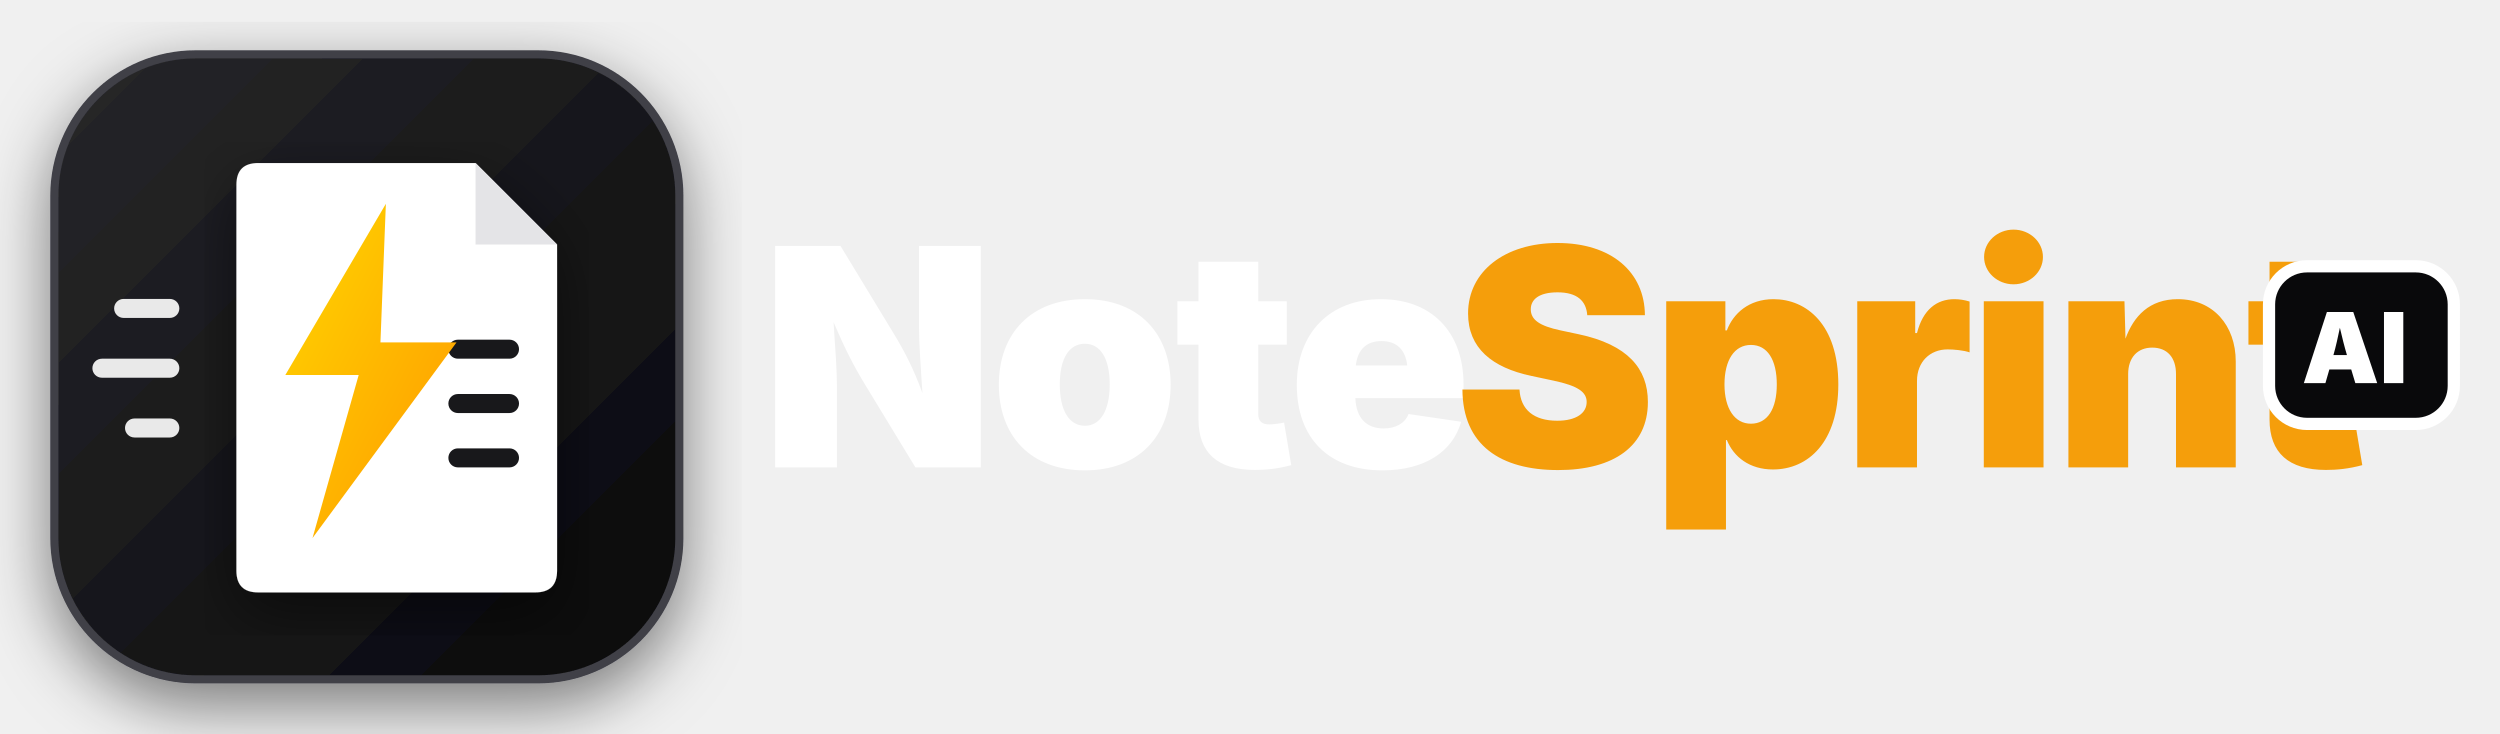
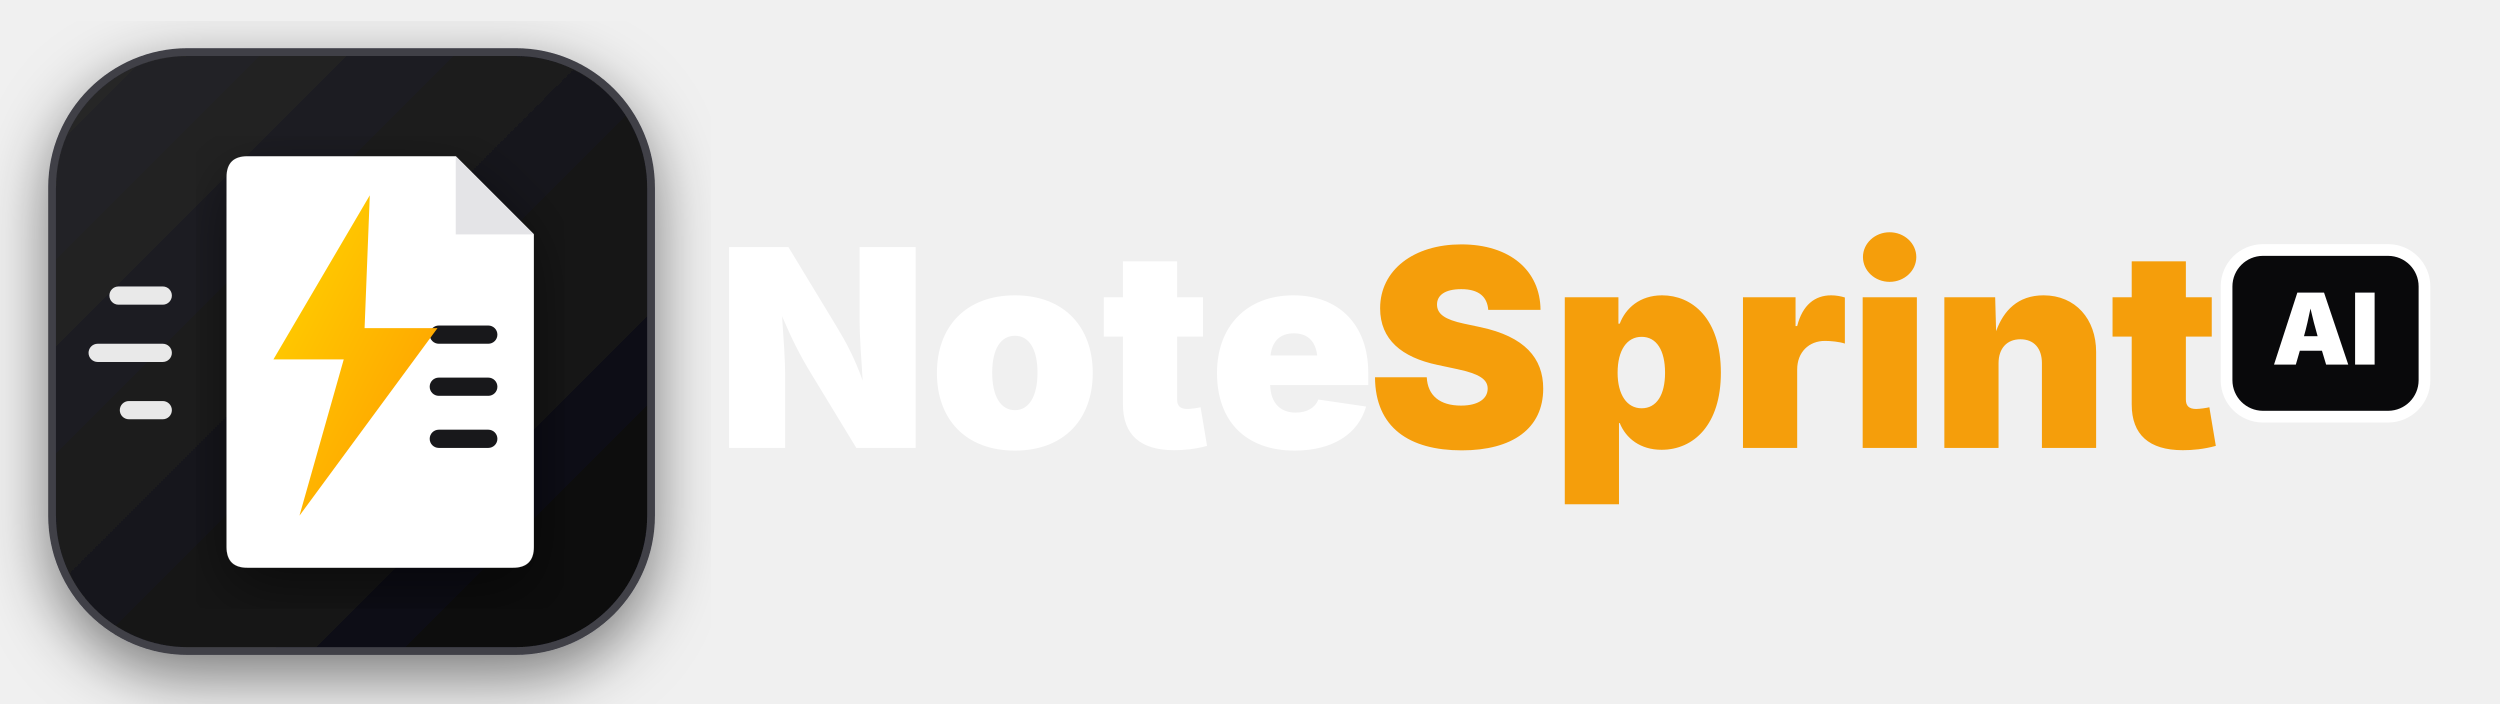
- <svg xmlns="http://www.w3.org/2000/svg" viewBox="0 0 920 270" width="920" height="270">
+ <svg xmlns="http://www.w3.org/2000/svg" viewBox="0 0 960 270" width="960" height="270">
  <defs>
    <linearGradient id="bg-grad" x1="0%" y1="0%" x2="100%" y2="100%">
      <stop offset="0%" stop-color="#27272A" />
      <stop offset="100%" stop-color="#09090B" />
    </linearGradient>
    <linearGradient id="bolt-grad" x1="0%" y1="0%" x2="100%" y2="100%">
      <stop offset="0%" stop-color="#FFD600" />
      <stop offset="100%" stop-color="#FF9900" />
    </linearGradient>
    <filter id="shadow" x="-10%" y="-10%" width="120%" height="120%">
      <feDropShadow dx="0" dy="8" stdDeviation="12" flood-color="#000000" flood-opacity="0.5" />
    </filter>
  </defs>
  <rect x="20" y="20" width="230" height="230" rx="52" fill="url(#bg-grad)" stroke="#3F3F46" stroke-width="3" filter="url(#shadow)" />
  <rect x="42" y="110" width="24" height="7" rx="3.5" fill="#FFFFFF" opacity="0.9" />
  <rect x="34" y="132" width="32" height="7" rx="3.5" fill="#FFFFFF" opacity="0.9" />
  <rect x="46" y="154" width="20" height="7" rx="3.5" fill="#FFFFFF" opacity="0.9" />
  <path d="M 95 60 L 175 60 L 205 90 L 205 210 Q 205 218 197 218 L 95 218 Q 87 218 87 210 L 87 68 Q 87 60 95 60 Z" fill="#FFFFFF" filter="url(#shadow)" />
  <path d="M 175 60 L 175 90 L 205 90 Z" fill="#E4E4E7" />
  <rect x="165" y="125" width="26" height="7" rx="3.5" fill="#18181B" />
  <rect x="165" y="145" width="26" height="7" rx="3.5" fill="#18181B" />
  <rect x="165" y="165" width="26" height="7" rx="3.5" fill="#18181B" />
  <path d="M 142 75 L 105 138 L 132 138 L 115 198 L 168 126 L 140 126 Z" fill="url(#bolt-grad)" />
-   <text x="280" y="172" font-family="Inter, -apple-system, BlinkMacSystemFont, 'Segoe UI', Roboto, 'Helvetica Neue', Arial, sans-serif" font-size="112" font-weight="900" fill="#FFFFFF" letter-spacing="-2">Note</text>
-   <text x="535" y="172" font-family="Inter, -apple-system, BlinkMacSystemFont, 'Segoe UI', Roboto, 'Helvetica Neue', Arial, sans-serif" font-size="112" font-weight="900" fill="#F59E0B" letter-spacing="-2">Sprint</text>
-   <rect x="835" y="98" font-family="sans-serif" width="68" height="58" rx="14" fill="#09090B" stroke="#FFFFFF" stroke-width="4.5" />
-   <text x="847" y="141" font-family="Inter, -apple-system, BlinkMacSystemFont, 'Segoe UI', Roboto, sans-serif" font-size="36" font-weight="900" fill="#FFFFFF">AI</text>
+   <text x="275" y="172" font-family="Inter, -apple-system, BlinkMacSystemFont, 'Segoe UI', Roboto, sans-serif" font-size="106" font-weight="900" fill="#FFFFFF">Note</text>
+   <text x="525" y="172" font-family="Inter, -apple-system, BlinkMacSystemFont, 'Segoe UI', Roboto, sans-serif" font-size="106" font-weight="900" fill="#F59E0B">Sprint</text>
+   <g transform="translate(855, 96)">
+     <rect x="0" y="0" width="76" height="64" rx="14" fill="#09090B" stroke="#FFFFFF" stroke-width="4.5" />
+     <text x="38" y="44" font-family="Inter, -apple-system, BlinkMacSystemFont, 'Segoe UI', Roboto, sans-serif" font-size="38" font-weight="900" fill="#FFFFFF" text-anchor="middle">AI</text>
+   </g>
</svg>
